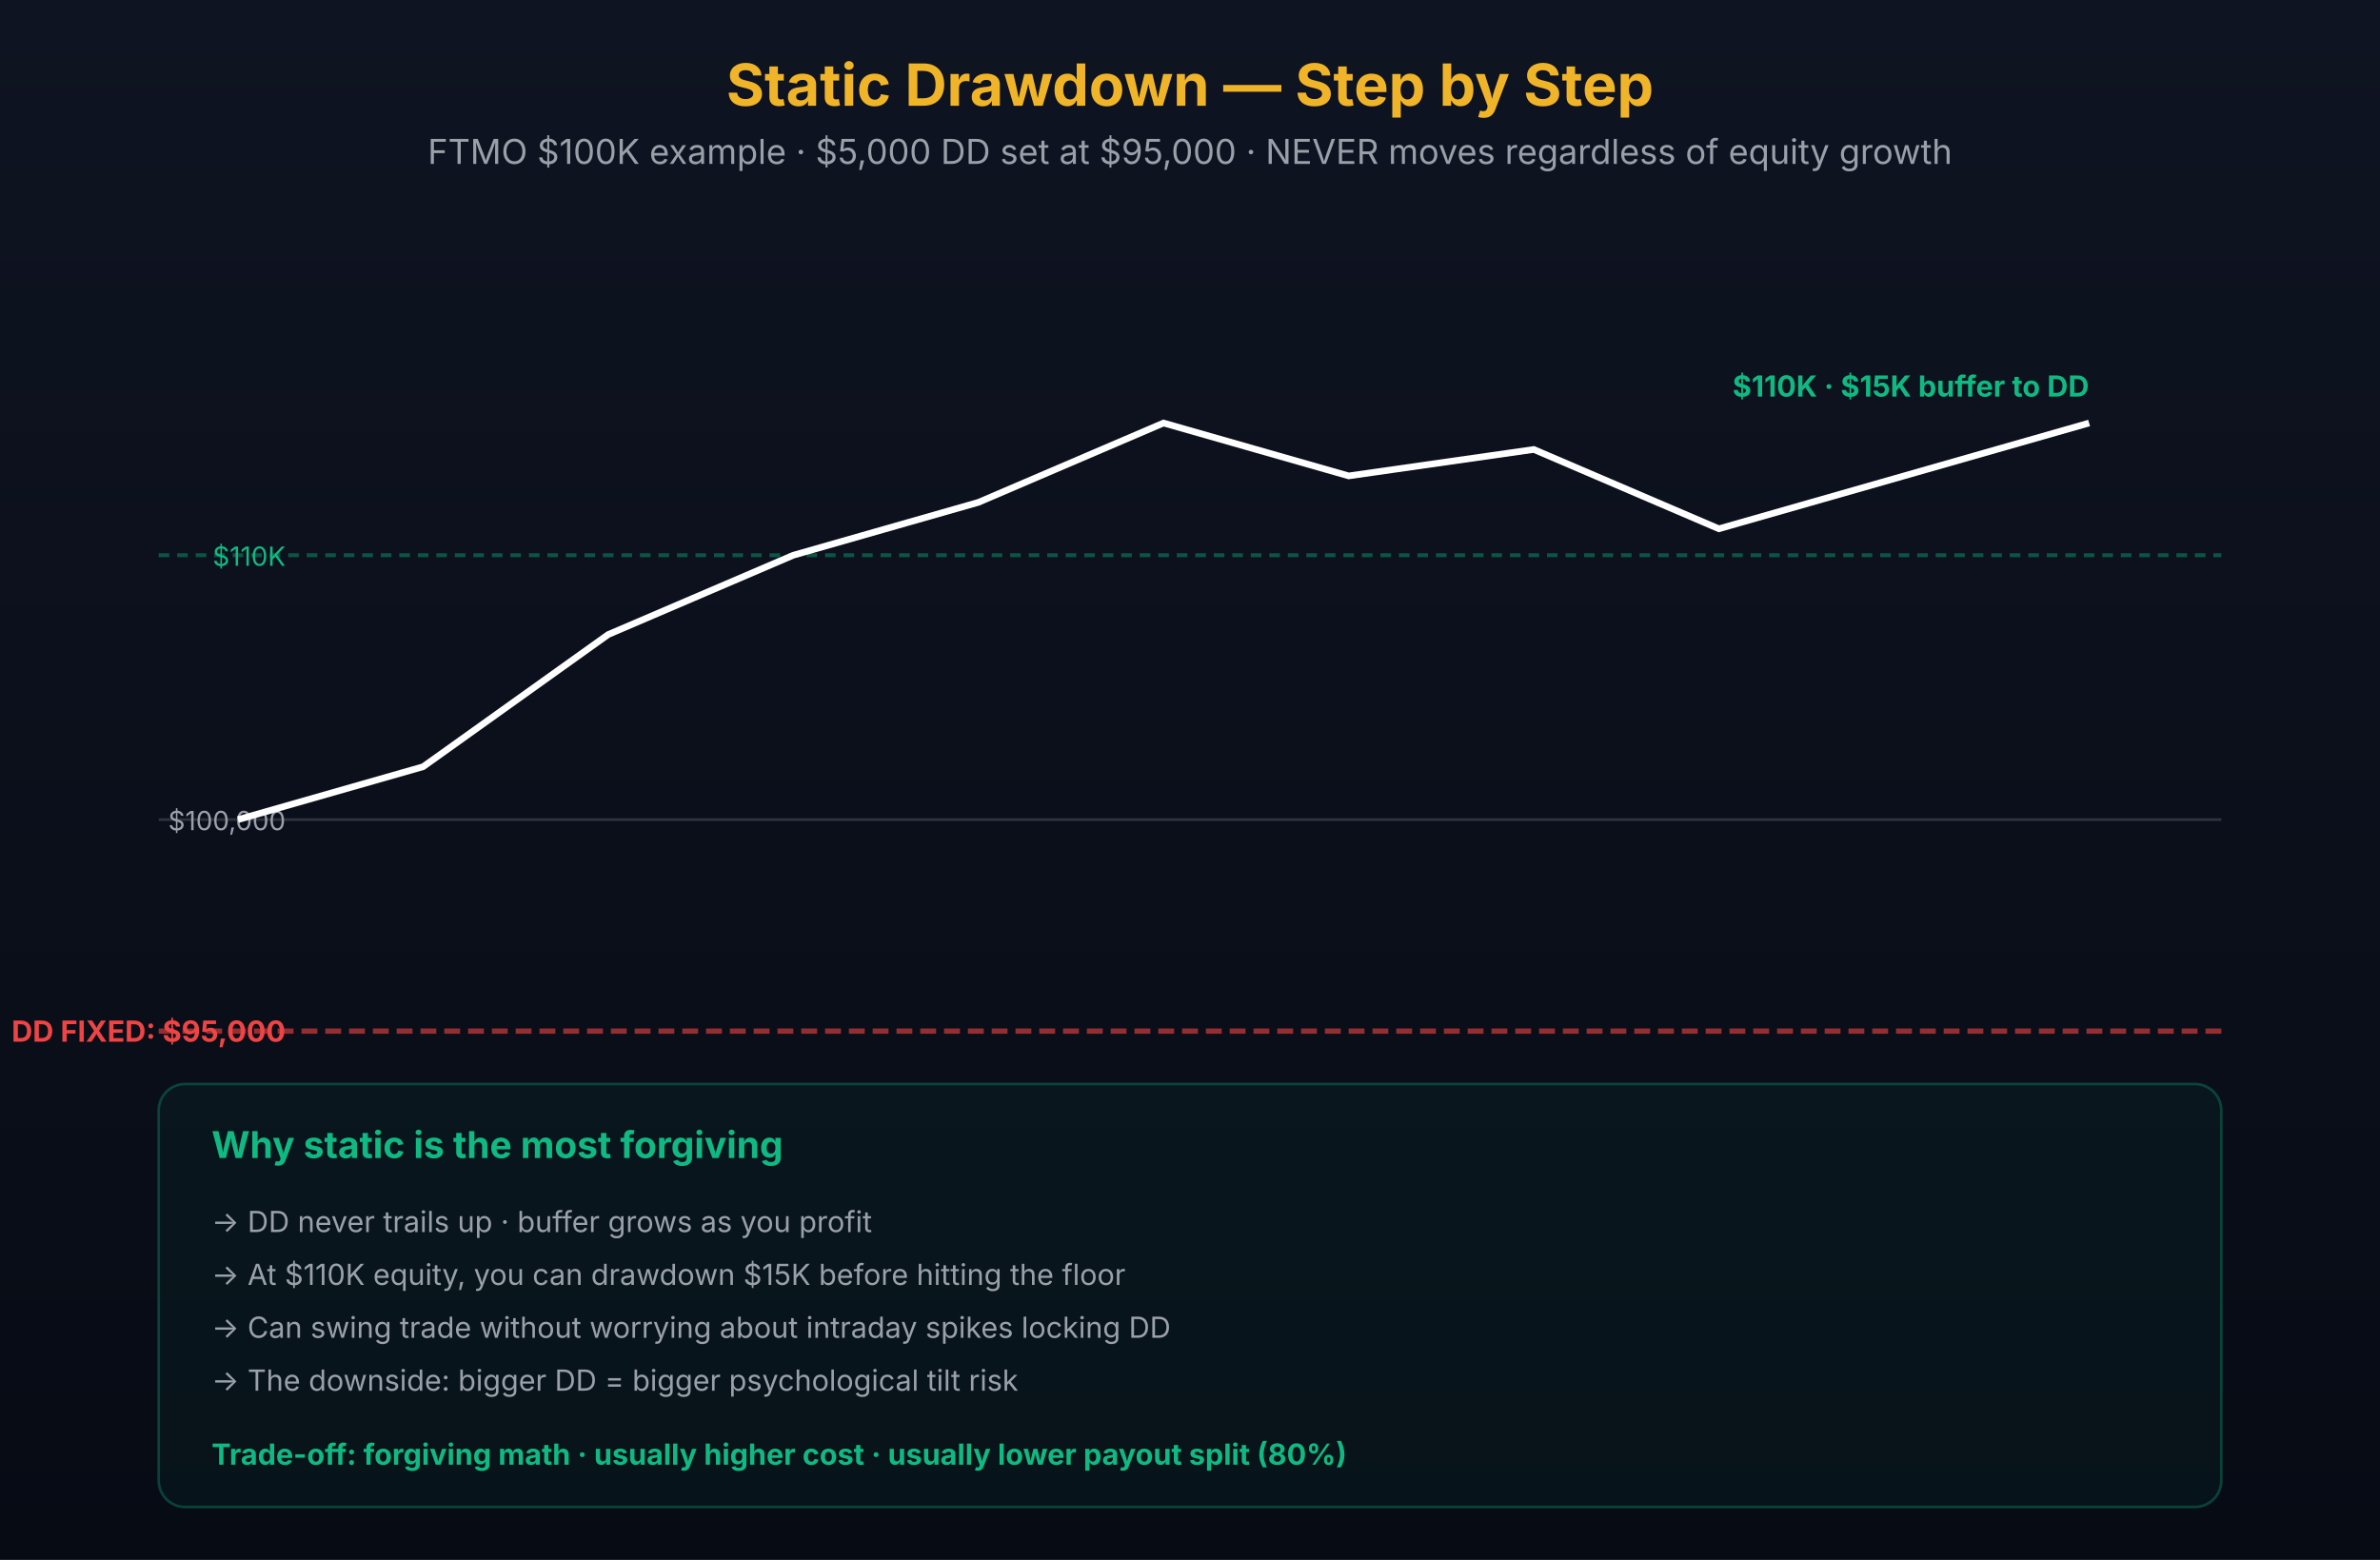
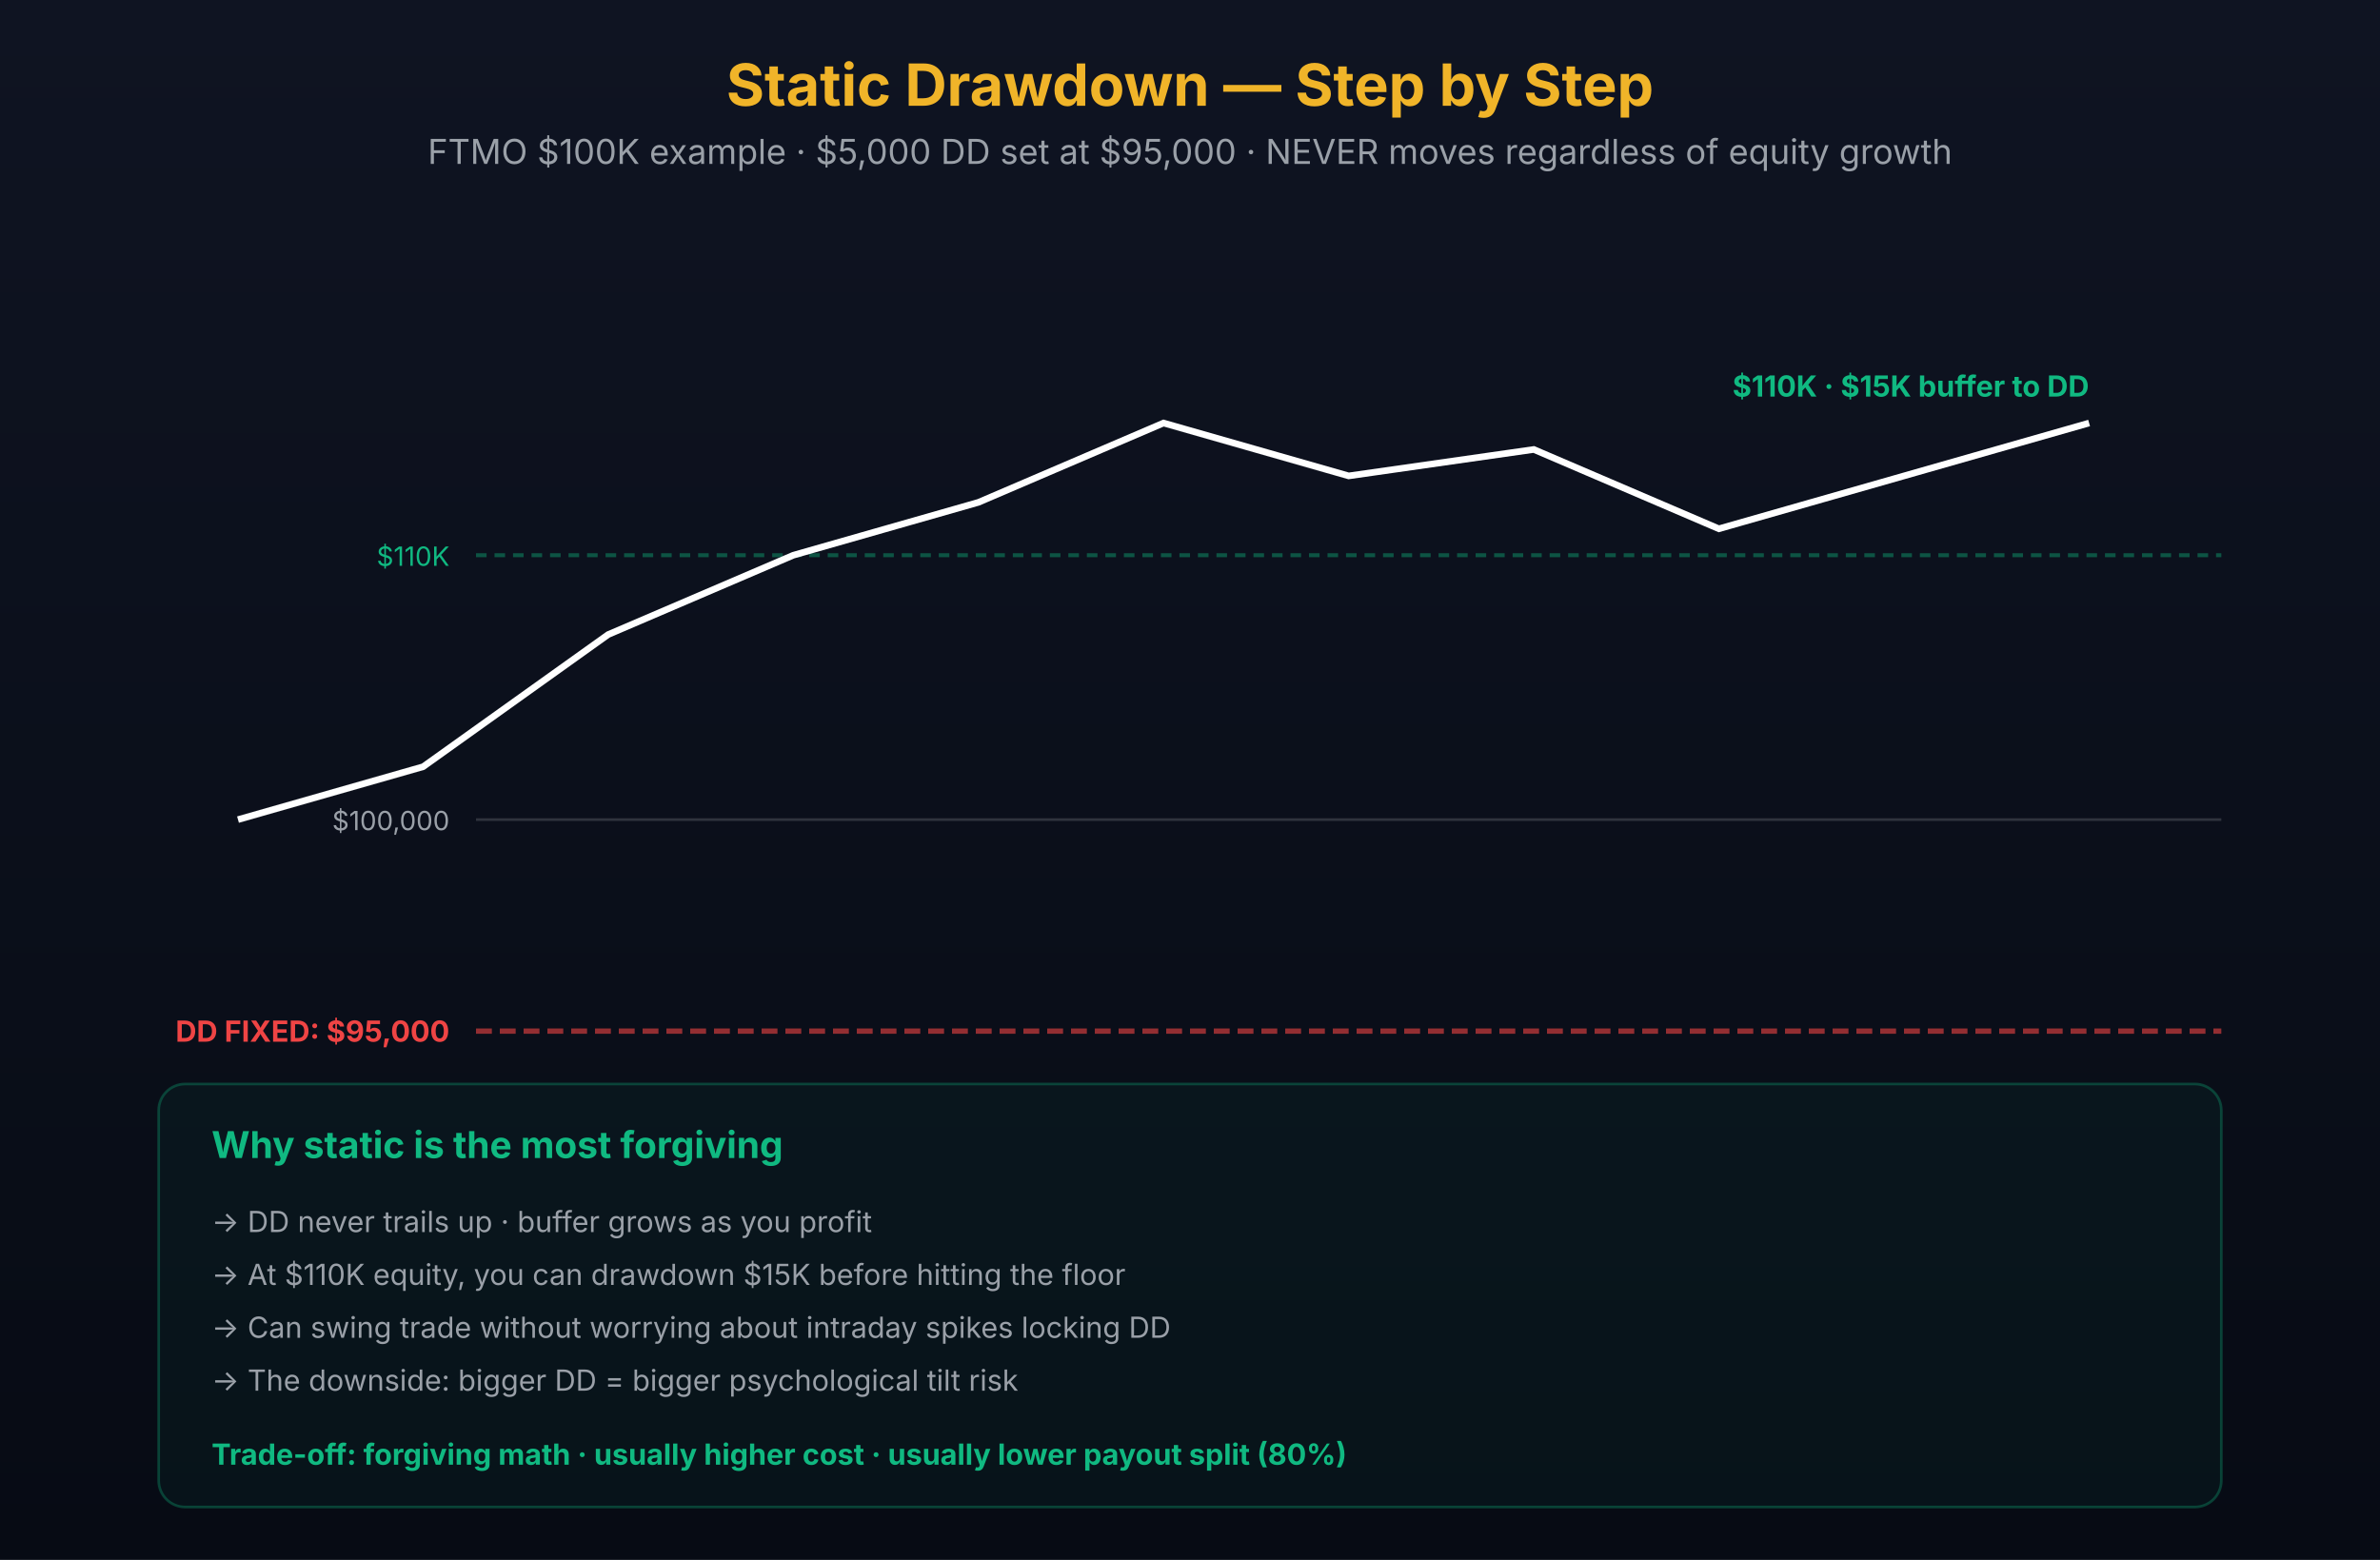
<svg xmlns="http://www.w3.org/2000/svg" viewBox="0 0 900 590" font-family="Inter, system-ui, sans-serif">
  <defs>
    <linearGradient id="bg" x1="0" x2="0" y1="0" y2="1">
      <stop offset="0%" stop-color="#0F1422" />
      <stop offset="100%" stop-color="#070B14" />
    </linearGradient>
  </defs>
  <rect width="900" height="590" fill="url(#bg)" />
  <text x="450" y="40" fill="#F0B429" font-size="22" font-weight="700" text-anchor="middle">Static Drawdown — Step by Step</text>
  <text x="450" y="62" fill="#9AA0A8" font-size="13" text-anchor="middle">FTMO $100K example · $5,000 DD set at $95,000 · NEVER moves regardless of equity growth</text>
  <g transform="translate(60, 110)">
-     <line x1="0" y1="100" x2="780" y2="100" stroke="rgba(16,185,129,.4)" stroke-width="1.5" stroke-dasharray="4,3" />
-     <text x="48" y="104" fill="#10B981" font-size="10" text-anchor="end">$110K</text>
-     <line x1="0" y1="200" x2="780" y2="200" stroke="rgba(255,255,255,.15)" />
-     <text x="48" y="204" fill="#9AA0A8" font-size="10" text-anchor="end">$100,000</text>
-     <line x1="0" y1="280" x2="780" y2="280" stroke="rgba(239,68,68,.6)" stroke-width="2" stroke-dasharray="6,3" />
-     <text x="48" y="284" fill="#EF4444" font-size="11" font-weight="700" text-anchor="end">DD FIXED: $95,000</text>
+     <line x1="120" y1="100" x2="780" y2="100" stroke="rgba(16,185,129,.4)" stroke-width="1.5" stroke-dasharray="4,3" />
+     <text x="110" y="104" fill="#10B981" font-size="10" text-anchor="end">$110K</text>
+     <line x1="120" y1="200" x2="780" y2="200" stroke="rgba(255,255,255,.15)" />
+     <text x="110" y="204" fill="#9AA0A8" font-size="10" text-anchor="end">$100,000</text>
+     <line x1="120" y1="280" x2="780" y2="280" stroke="rgba(239,68,68,.6)" stroke-width="2" stroke-dasharray="6,3" />
+     <text x="110" y="284" fill="#EF4444" font-size="11" font-weight="700" text-anchor="end">DD FIXED: $95,000</text>
    <path d="M 30 200 L 100 180 L 170 130 L 240 100 L 310 80 L 380 50 L 450 70 L 520 60 L 590 90 L 660 70 L 730 50" fill="none" stroke="#fff" stroke-width="2.5" />
    <text x="730" y="40" fill="#10B981" font-size="11" font-weight="700" text-anchor="end">$110K · $15K buffer to DD</text>
  </g>
  <g transform="translate(60, 410)">
    <rect width="780" height="160" rx="10" fill="rgba(16,185,129,.05)" stroke="rgba(16,185,129,.3)" />
    <text x="20" y="28" fill="#10B981" font-size="14" font-weight="700">Why static is the most forgiving</text>
    <text x="20" y="56" fill="#9AA0A8" font-size="11">→ DD never trails up · buffer grows as you profit</text>
    <text x="20" y="76" fill="#9AA0A8" font-size="11">→ At $110K equity, you can drawdown $15K before hitting the floor</text>
    <text x="20" y="96" fill="#9AA0A8" font-size="11">→ Can swing trade without worrying about intraday spikes locking DD</text>
    <text x="20" y="116" fill="#9AA0A8" font-size="11">→ The downside: bigger DD = bigger psychological tilt risk</text>
    <text x="20" y="144" fill="#10B981" font-size="11" font-weight="700">Trade-off: forgiving math · usually higher cost · usually lower payout split (80%)</text>
  </g>
</svg>
